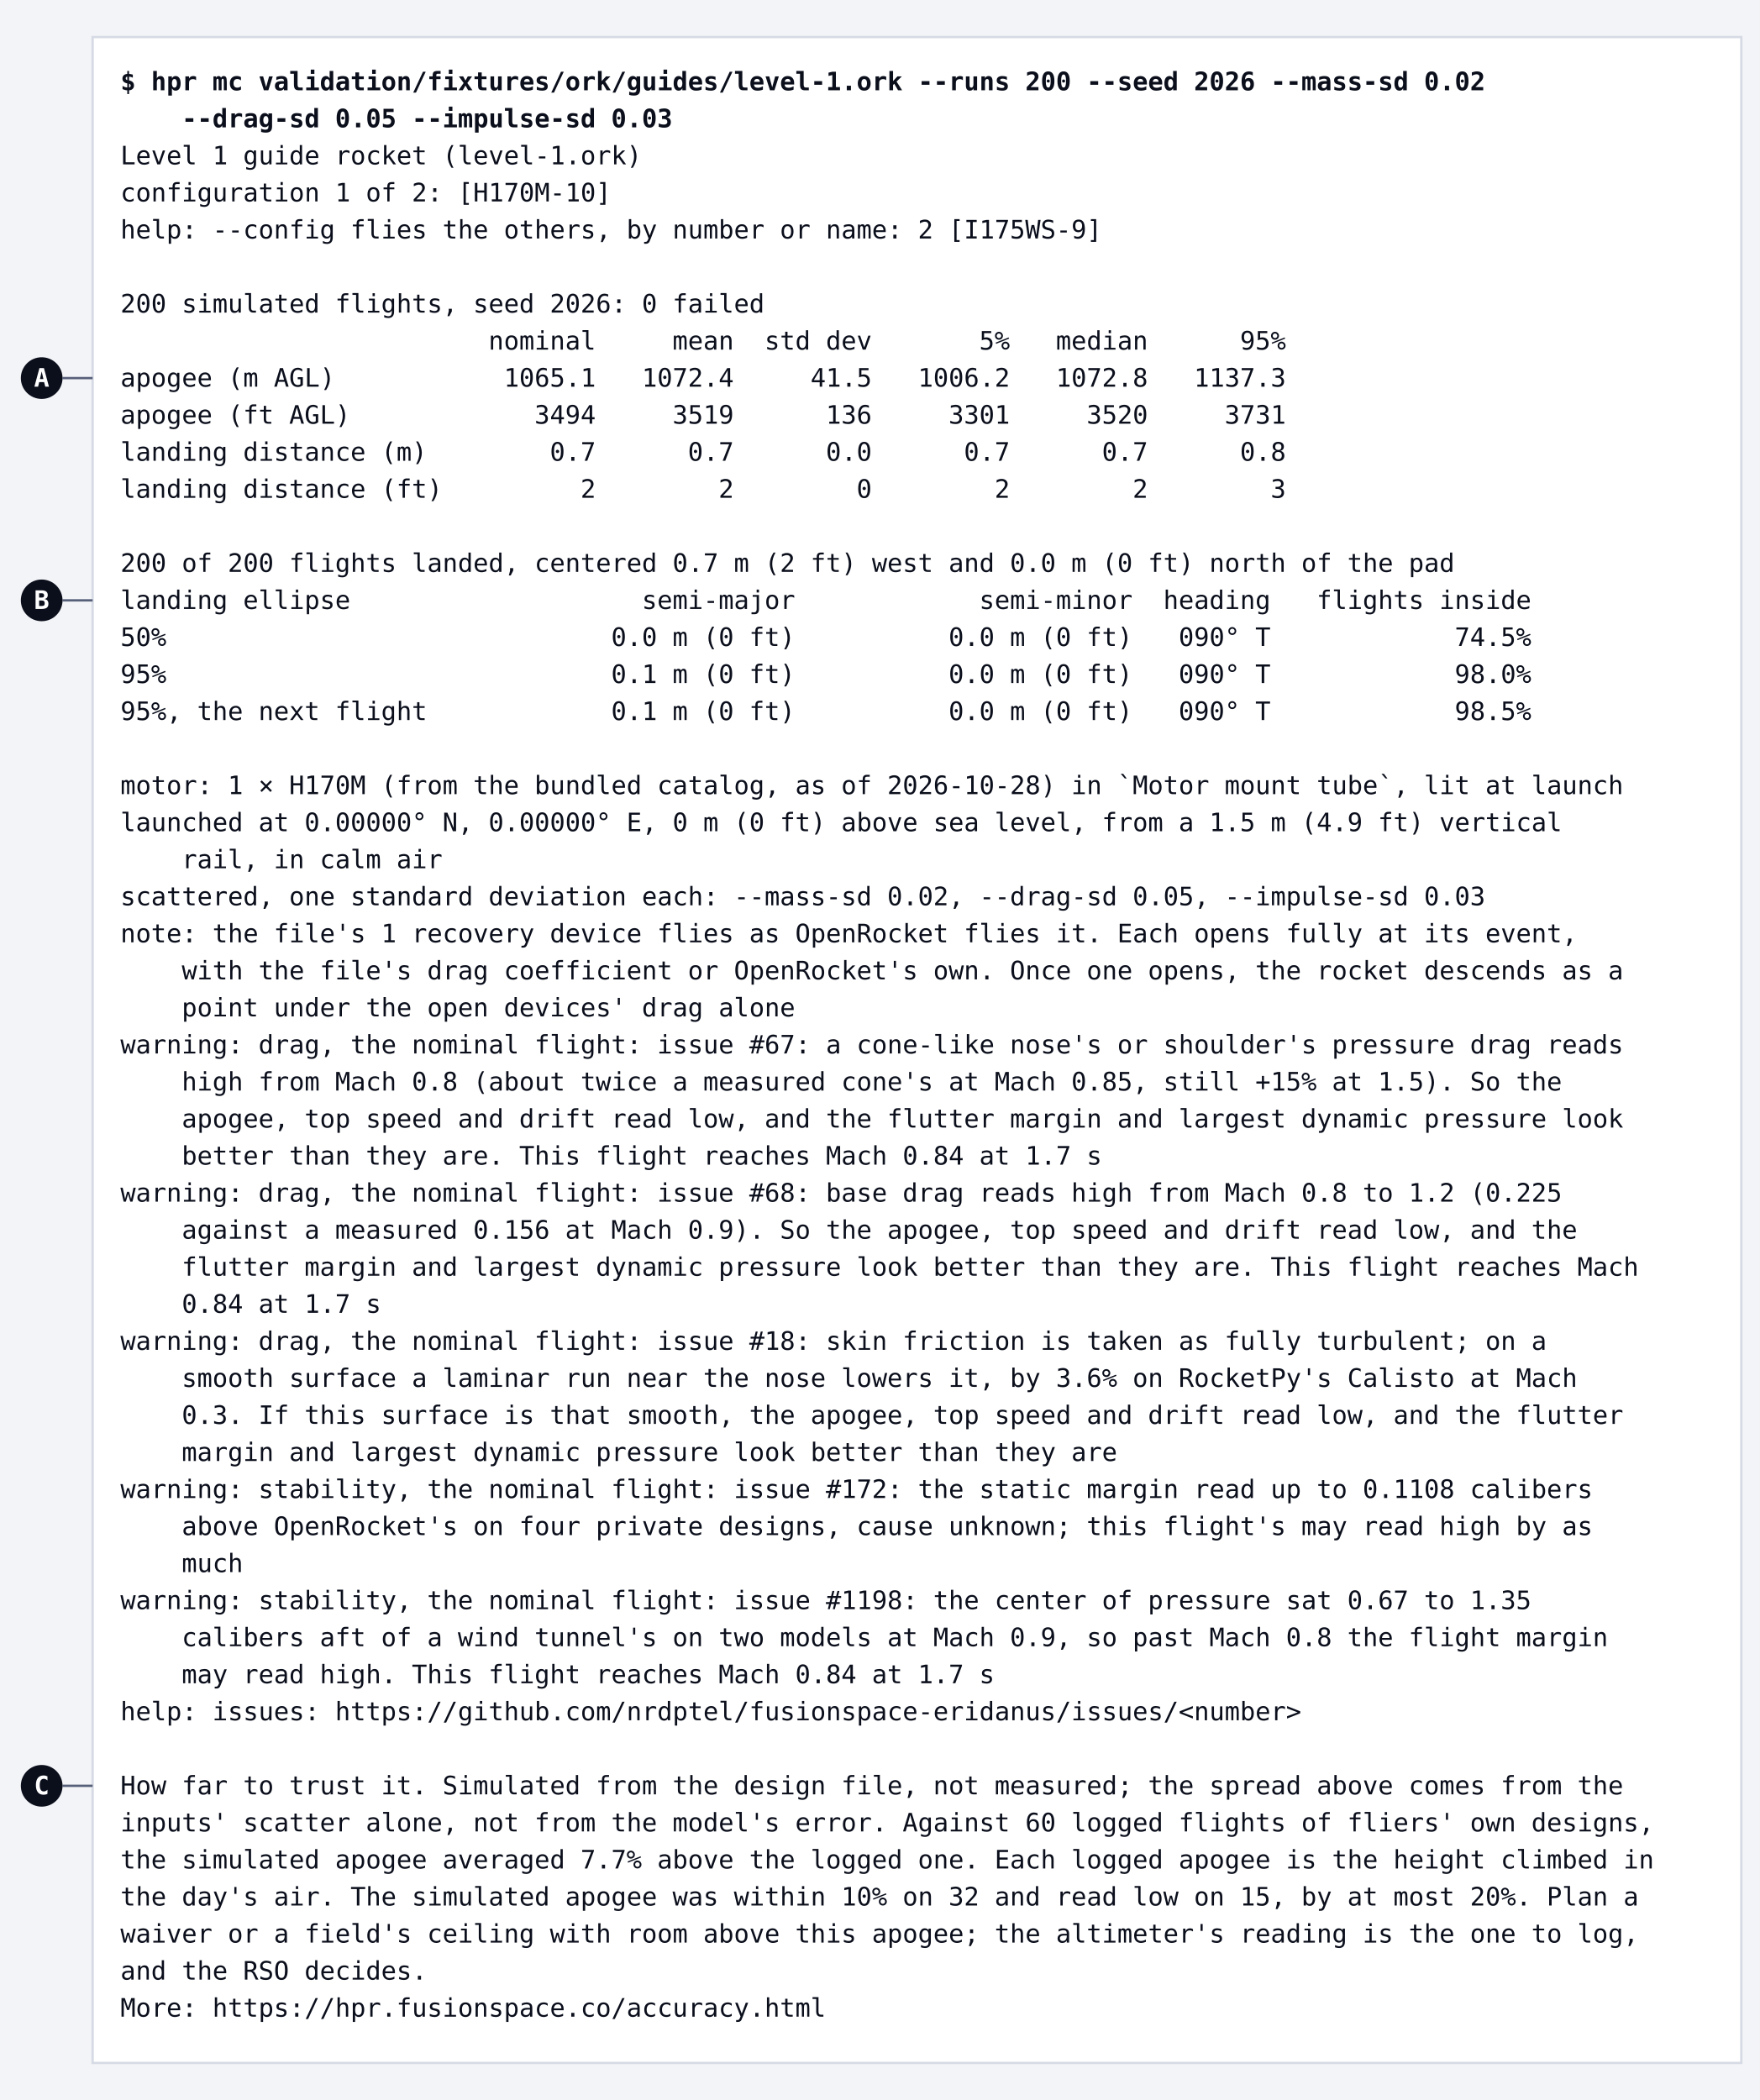
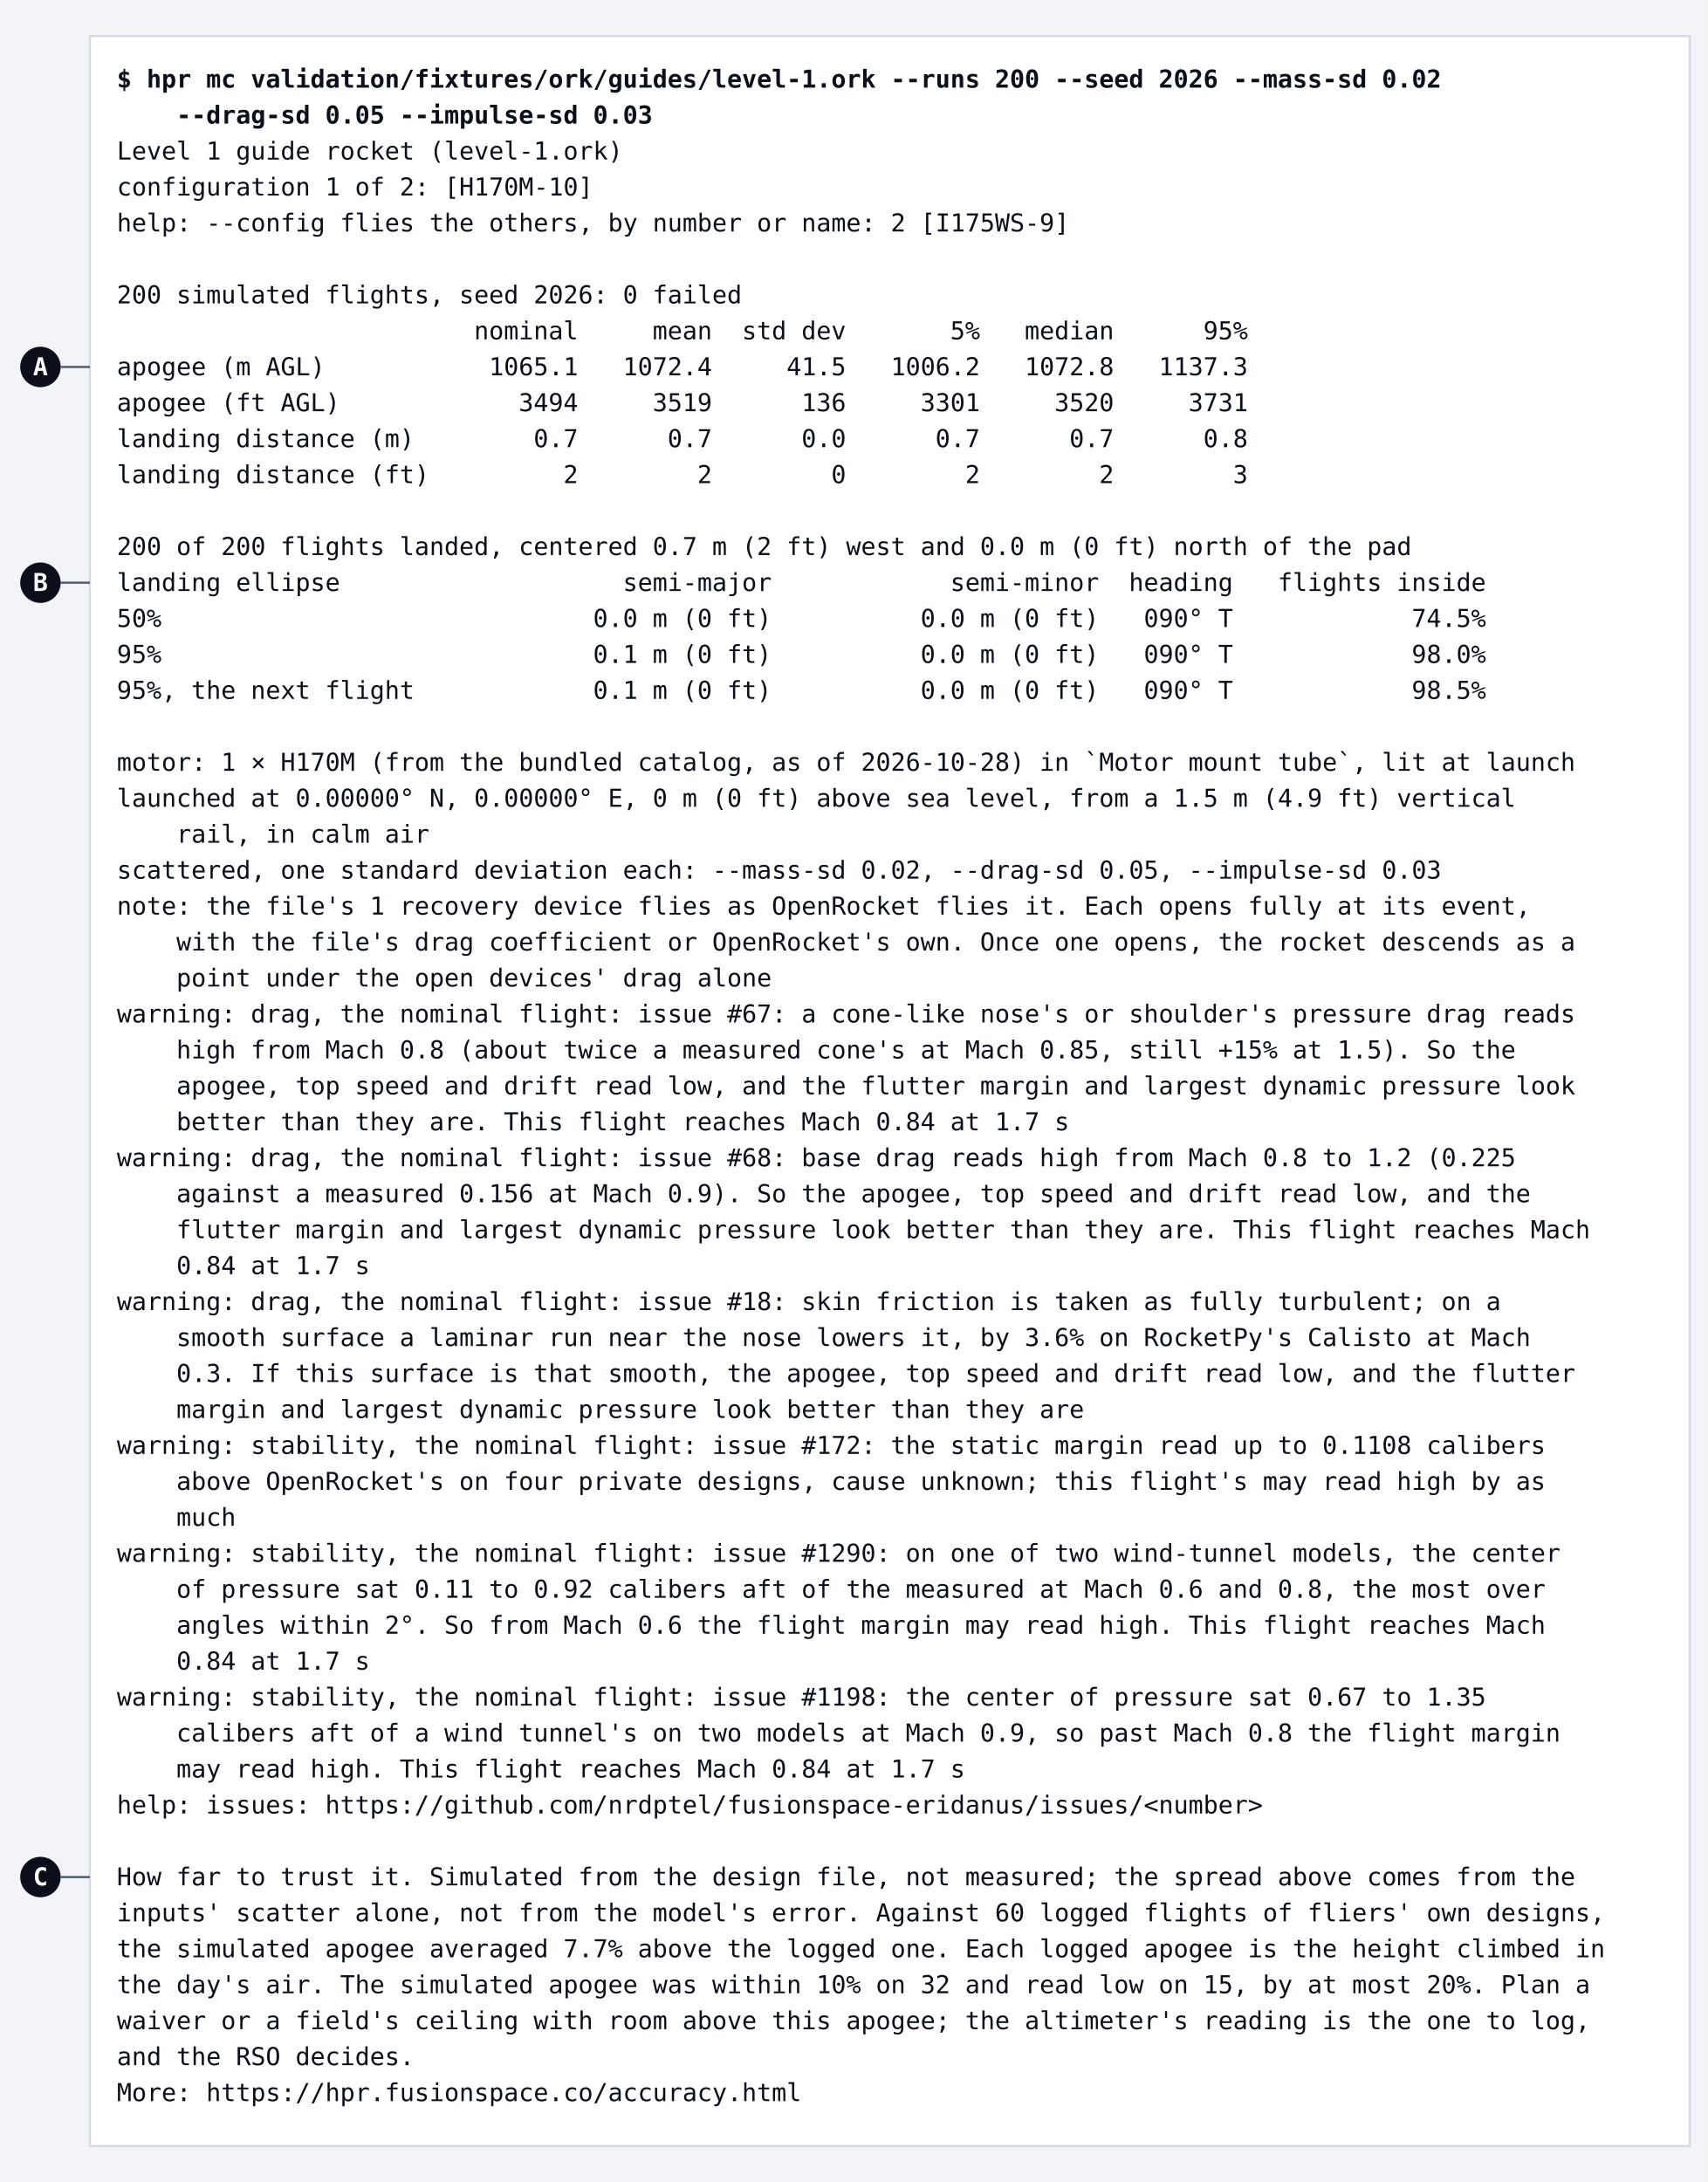
- <svg xmlns="http://www.w3.org/2000/svg" width="760" height="907" viewBox="0 0 760 907" font-family="'Cascadia Mono', ui-monospace, Menlo, Consolas, monospace" font-size="11" role="img" aria-labelledby="title" aria-describedby="desc">
-   <rect width="760" height="907" fill="#F3F4F7" />
-   <rect x="40" y="16" width="712" height="875" fill="#FFFFFF" stroke="#D6DAE4" stroke-width="1" />
+ <svg xmlns="http://www.w3.org/2000/svg" width="760" height="971" viewBox="0 0 760 971" font-family="'Cascadia Mono', ui-monospace, Menlo, Consolas, monospace" font-size="11" role="img" aria-labelledby="title" aria-describedby="desc">
+   <rect width="760" height="971" fill="#F3F4F7" />
+   <rect x="40" y="16" width="712" height="939" fill="#FFFFFF" stroke="#D6DAE4" stroke-width="1" />
  <text x="52" y="39" xml:space="preserve" font-weight="600" fill="#0B0F1C">$ hpr mc validation/fixtures/ork/guides/level-1.ork --runs 200 --seed 2026 --mass-sd 0.02</text>
  <text x="52" y="55" xml:space="preserve" font-weight="600" fill="#0B0F1C">    --drag-sd 0.05 --impulse-sd 0.03</text>
  <text x="52" y="71" xml:space="preserve" fill="#0B0F1C">Level 1 guide rocket (level-1.ork)</text>
  <text x="52" y="87" xml:space="preserve" fill="#0B0F1C">configuration 1 of 2: [H170M-10]</text>
  <text x="52" y="103" xml:space="preserve" fill="#0B0F1C">help: --config flies the others, by number or name: 2 [I175WS-9]</text>
  <text x="52" y="135" xml:space="preserve" fill="#0B0F1C">200 simulated flights, seed 2026: 0 failed</text>
  <text x="52" y="151" xml:space="preserve" fill="#0B0F1C">                        nominal     mean  std dev       5%   median      95%</text>
  <text x="52" y="167" xml:space="preserve" fill="#0B0F1C">apogee (m AGL)           1065.1   1072.4     41.5   1006.2   1072.8   1137.3</text>
  <text x="52" y="183" xml:space="preserve" fill="#0B0F1C">apogee (ft AGL)            3494     3519      136     3301     3520     3731</text>
  <text x="52" y="199" xml:space="preserve" fill="#0B0F1C">landing distance (m)        0.7      0.7      0.0      0.7      0.7      0.8</text>
  <text x="52" y="215" xml:space="preserve" fill="#0B0F1C">landing distance (ft)         2        2        0        2        2        3</text>
  <text x="52" y="247" xml:space="preserve" fill="#0B0F1C">200 of 200 flights landed, centered 0.7 m (2 ft) west and 0.0 m (0 ft) north of the pad</text>
  <text x="52" y="263" xml:space="preserve" fill="#0B0F1C">landing ellipse                   semi-major            semi-minor  heading   flights inside</text>
  <text x="52" y="279" xml:space="preserve" fill="#0B0F1C">50%                             0.0 m (0 ft)          0.0 m (0 ft)   090° T            74.5%</text>
  <text x="52" y="295" xml:space="preserve" fill="#0B0F1C">95%                             0.1 m (0 ft)          0.0 m (0 ft)   090° T            98.0%</text>
  <text x="52" y="311" xml:space="preserve" fill="#0B0F1C">95%, the next flight            0.1 m (0 ft)          0.0 m (0 ft)   090° T            98.5%</text>
  <text x="52" y="343" xml:space="preserve" fill="#0B0F1C">motor: 1 × H170M (from the bundled catalog, as of 2026-10-28) in `Motor mount tube`, lit at launch</text>
  <text x="52" y="359" xml:space="preserve" fill="#0B0F1C">launched at 0.00000° N, 0.00000° E, 0 m (0 ft) above sea level, from a 1.5 m (4.9 ft) vertical</text>
  <text x="52" y="375" xml:space="preserve" fill="#0B0F1C">    rail, in calm air</text>
  <text x="52" y="391" xml:space="preserve" fill="#0B0F1C">scattered, one standard deviation each: --mass-sd 0.02, --drag-sd 0.05, --impulse-sd 0.03</text>
  <text x="52" y="407" xml:space="preserve" fill="#0B0F1C">note: the file's 1 recovery device flies as OpenRocket flies it. Each opens fully at its event,</text>
  <text x="52" y="423" xml:space="preserve" fill="#0B0F1C">    with the file's drag coefficient or OpenRocket's own. Once one opens, the rocket descends as a</text>
  <text x="52" y="439" xml:space="preserve" fill="#0B0F1C">    point under the open devices' drag alone</text>
  <text x="52" y="455" xml:space="preserve" fill="#0B0F1C">warning: drag, the nominal flight: issue #67: a cone-like nose's or shoulder's pressure drag reads</text>
  <text x="52" y="471" xml:space="preserve" fill="#0B0F1C">    high from Mach 0.8 (about twice a measured cone's at Mach 0.85, still +15% at 1.5). So the</text>
  <text x="52" y="487" xml:space="preserve" fill="#0B0F1C">    apogee, top speed and drift read low, and the flutter margin and largest dynamic pressure look</text>
  <text x="52" y="503" xml:space="preserve" fill="#0B0F1C">    better than they are. This flight reaches Mach 0.84 at 1.7 s</text>
  <text x="52" y="519" xml:space="preserve" fill="#0B0F1C">warning: drag, the nominal flight: issue #68: base drag reads high from Mach 0.8 to 1.2 (0.225</text>
  <text x="52" y="535" xml:space="preserve" fill="#0B0F1C">    against a measured 0.156 at Mach 0.9). So the apogee, top speed and drift read low, and the</text>
  <text x="52" y="551" xml:space="preserve" fill="#0B0F1C">    flutter margin and largest dynamic pressure look better than they are. This flight reaches Mach</text>
  <text x="52" y="567" xml:space="preserve" fill="#0B0F1C">    0.84 at 1.7 s</text>
  <text x="52" y="583" xml:space="preserve" fill="#0B0F1C">warning: drag, the nominal flight: issue #18: skin friction is taken as fully turbulent; on a</text>
  <text x="52" y="599" xml:space="preserve" fill="#0B0F1C">    smooth surface a laminar run near the nose lowers it, by 3.6% on RocketPy's Calisto at Mach</text>
  <text x="52" y="615" xml:space="preserve" fill="#0B0F1C">    0.3. If this surface is that smooth, the apogee, top speed and drift read low, and the flutter</text>
  <text x="52" y="631" xml:space="preserve" fill="#0B0F1C">    margin and largest dynamic pressure look better than they are</text>
  <text x="52" y="647" xml:space="preserve" fill="#0B0F1C">warning: stability, the nominal flight: issue #172: the static margin read up to 0.1108 calibers</text>
  <text x="52" y="663" xml:space="preserve" fill="#0B0F1C">    above OpenRocket's on four private designs, cause unknown; this flight's may read high by as</text>
  <text x="52" y="679" xml:space="preserve" fill="#0B0F1C">    much</text>
-   <text x="52" y="695" xml:space="preserve" fill="#0B0F1C">warning: stability, the nominal flight: issue #1198: the center of pressure sat 0.67 to 1.35</text>
-   <text x="52" y="711" xml:space="preserve" fill="#0B0F1C">    calibers aft of a wind tunnel's on two models at Mach 0.9, so past Mach 0.8 the flight margin</text>
-   <text x="52" y="727" xml:space="preserve" fill="#0B0F1C">    may read high. This flight reaches Mach 0.84 at 1.7 s</text>
-   <text x="52" y="743" xml:space="preserve" fill="#0B0F1C">help: issues: https://github.com/nrdptel/fusionspace-eridanus/issues/&lt;number&gt;</text>
-   <text x="52" y="775" xml:space="preserve" fill="#0B0F1C">How far to trust it. Simulated from the design file, not measured; the spread above comes from the</text>
-   <text x="52" y="791" xml:space="preserve" fill="#0B0F1C">inputs' scatter alone, not from the model's error. Against 60 logged flights of fliers' own designs,</text>
-   <text x="52" y="807" xml:space="preserve" fill="#0B0F1C">the simulated apogee averaged 7.7% above the logged one. Each logged apogee is the height climbed in</text>
-   <text x="52" y="823" xml:space="preserve" fill="#0B0F1C">the day's air. The simulated apogee was within 10% on 32 and read low on 15, by at most 20%. Plan a</text>
-   <text x="52" y="839" xml:space="preserve" fill="#0B0F1C">waiver or a field's ceiling with room above this apogee; the altimeter's reading is the one to log,</text>
-   <text x="52" y="855" xml:space="preserve" fill="#0B0F1C">and the RSO decides.</text>
-   <text x="52" y="871" xml:space="preserve" fill="#0B0F1C">More: https://hpr.fusionspace.co/accuracy.html</text>
+   <text x="52" y="695" xml:space="preserve" fill="#0B0F1C">warning: stability, the nominal flight: issue #1290: on one of two wind-tunnel models, the center</text>
+   <text x="52" y="711" xml:space="preserve" fill="#0B0F1C">    of pressure sat 0.11 to 0.92 calibers aft of the measured at Mach 0.6 and 0.8, the most over</text>
+   <text x="52" y="727" xml:space="preserve" fill="#0B0F1C">    angles within 2°. So from Mach 0.6 the flight margin may read high. This flight reaches Mach</text>
+   <text x="52" y="743" xml:space="preserve" fill="#0B0F1C">    0.84 at 1.7 s</text>
+   <text x="52" y="759" xml:space="preserve" fill="#0B0F1C">warning: stability, the nominal flight: issue #1198: the center of pressure sat 0.67 to 1.35</text>
+   <text x="52" y="775" xml:space="preserve" fill="#0B0F1C">    calibers aft of a wind tunnel's on two models at Mach 0.9, so past Mach 0.8 the flight margin</text>
+   <text x="52" y="791" xml:space="preserve" fill="#0B0F1C">    may read high. This flight reaches Mach 0.84 at 1.7 s</text>
+   <text x="52" y="807" xml:space="preserve" fill="#0B0F1C">help: issues: https://github.com/nrdptel/fusionspace-eridanus/issues/&lt;number&gt;</text>
+   <text x="52" y="839" xml:space="preserve" fill="#0B0F1C">How far to trust it. Simulated from the design file, not measured; the spread above comes from the</text>
+   <text x="52" y="855" xml:space="preserve" fill="#0B0F1C">inputs' scatter alone, not from the model's error. Against 60 logged flights of fliers' own designs,</text>
+   <text x="52" y="871" xml:space="preserve" fill="#0B0F1C">the simulated apogee averaged 7.7% above the logged one. Each logged apogee is the height climbed in</text>
+   <text x="52" y="887" xml:space="preserve" fill="#0B0F1C">the day's air. The simulated apogee was within 10% on 32 and read low on 15, by at most 20%. Plan a</text>
+   <text x="52" y="903" xml:space="preserve" fill="#0B0F1C">waiver or a field's ceiling with room above this apogee; the altimeter's reading is the one to log,</text>
+   <text x="52" y="919" xml:space="preserve" fill="#0B0F1C">and the RSO decides.</text>
+   <text x="52" y="935" xml:space="preserve" fill="#0B0F1C">More: https://hpr.fusionspace.co/accuracy.html</text>
  <line x1="27" y1="163.3" x2="40" y2="163.3" stroke="#566079" stroke-width="1" />
  <circle cx="18" cy="163.3" r="9" fill="#0B0F1C" />
  <text x="18" y="167.0" text-anchor="middle" font-weight="600" fill="#FFFFFF">A</text>
  <line x1="27" y1="259.3" x2="40" y2="259.3" stroke="#566079" stroke-width="1" />
  <circle cx="18" cy="259.3" r="9" fill="#0B0F1C" />
  <text x="18" y="263.0" text-anchor="middle" font-weight="600" fill="#FFFFFF">B</text>
-   <line x1="27" y1="771.3" x2="40" y2="771.3" stroke="#566079" stroke-width="1" />
-   <circle cx="18" cy="771.3" r="9" fill="#0B0F1C" />
-   <text x="18" y="775.0" text-anchor="middle" font-weight="600" fill="#FFFFFF">C</text>
+   <line x1="27" y1="835.3" x2="40" y2="835.3" stroke="#566079" stroke-width="1" />
+   <circle cx="18" cy="835.3" r="9" fill="#0B0F1C" />
+   <text x="18" y="839.0" text-anchor="middle" font-weight="600" fill="#FFFFFF">C</text>
</svg>
